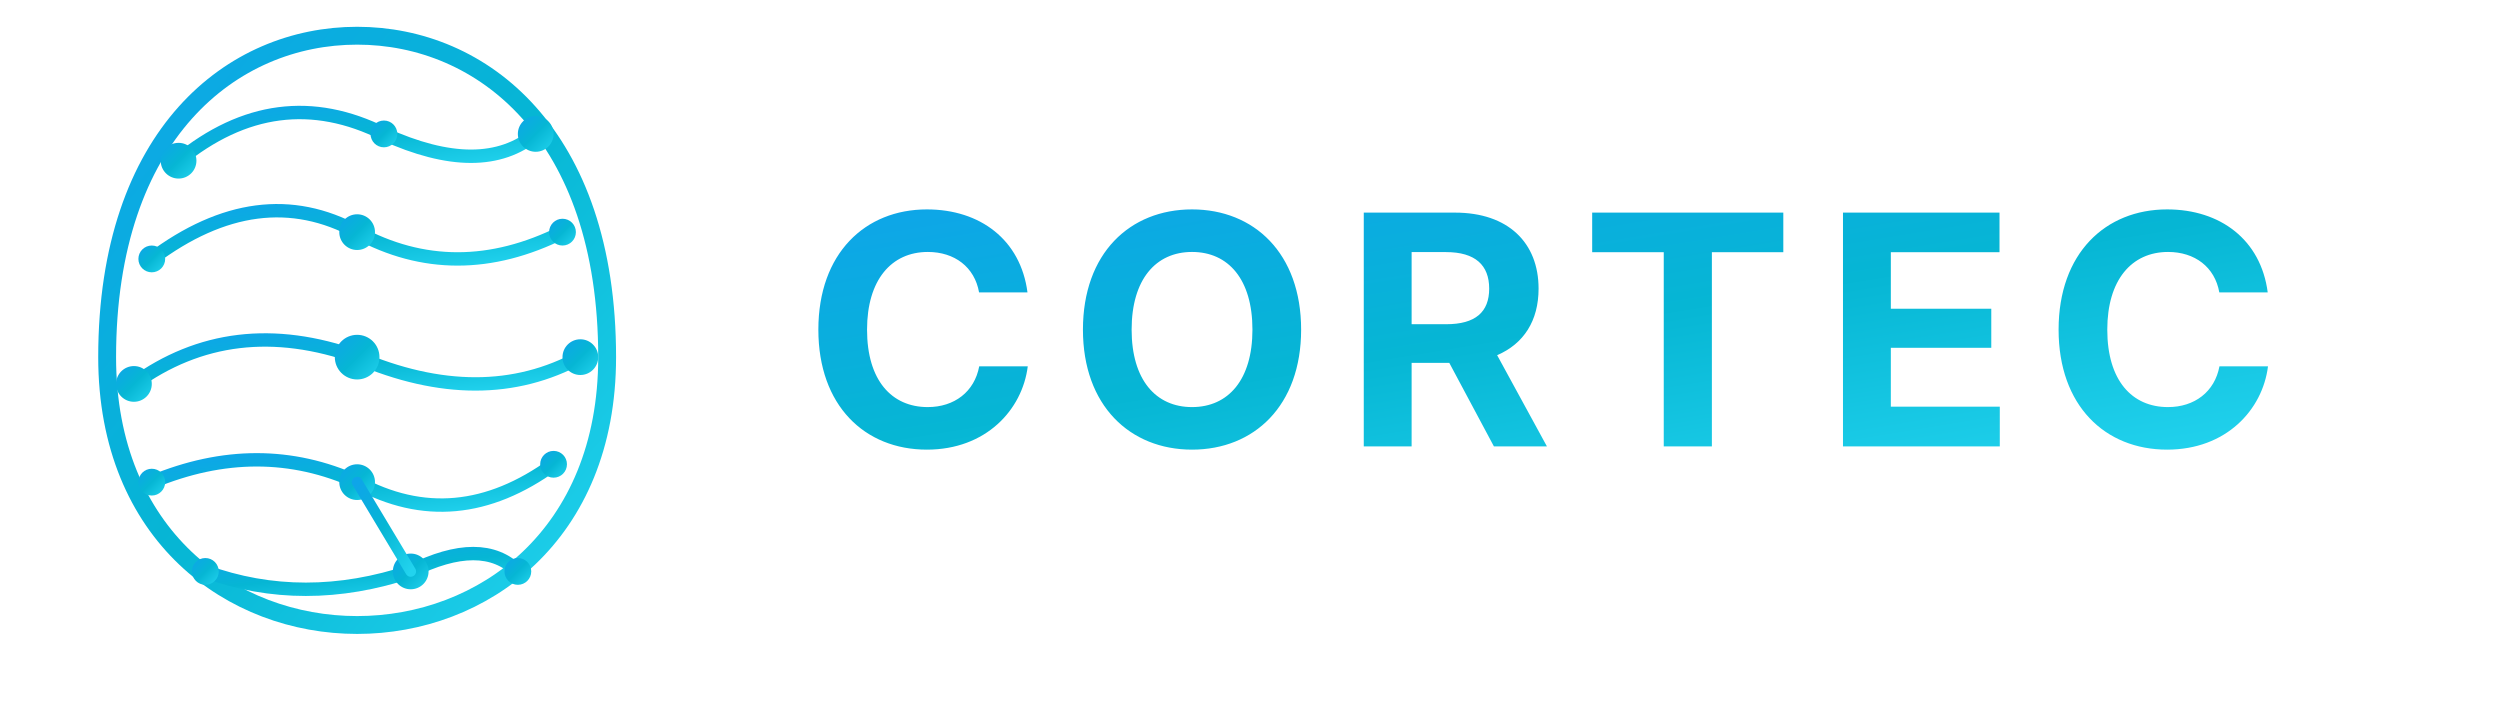
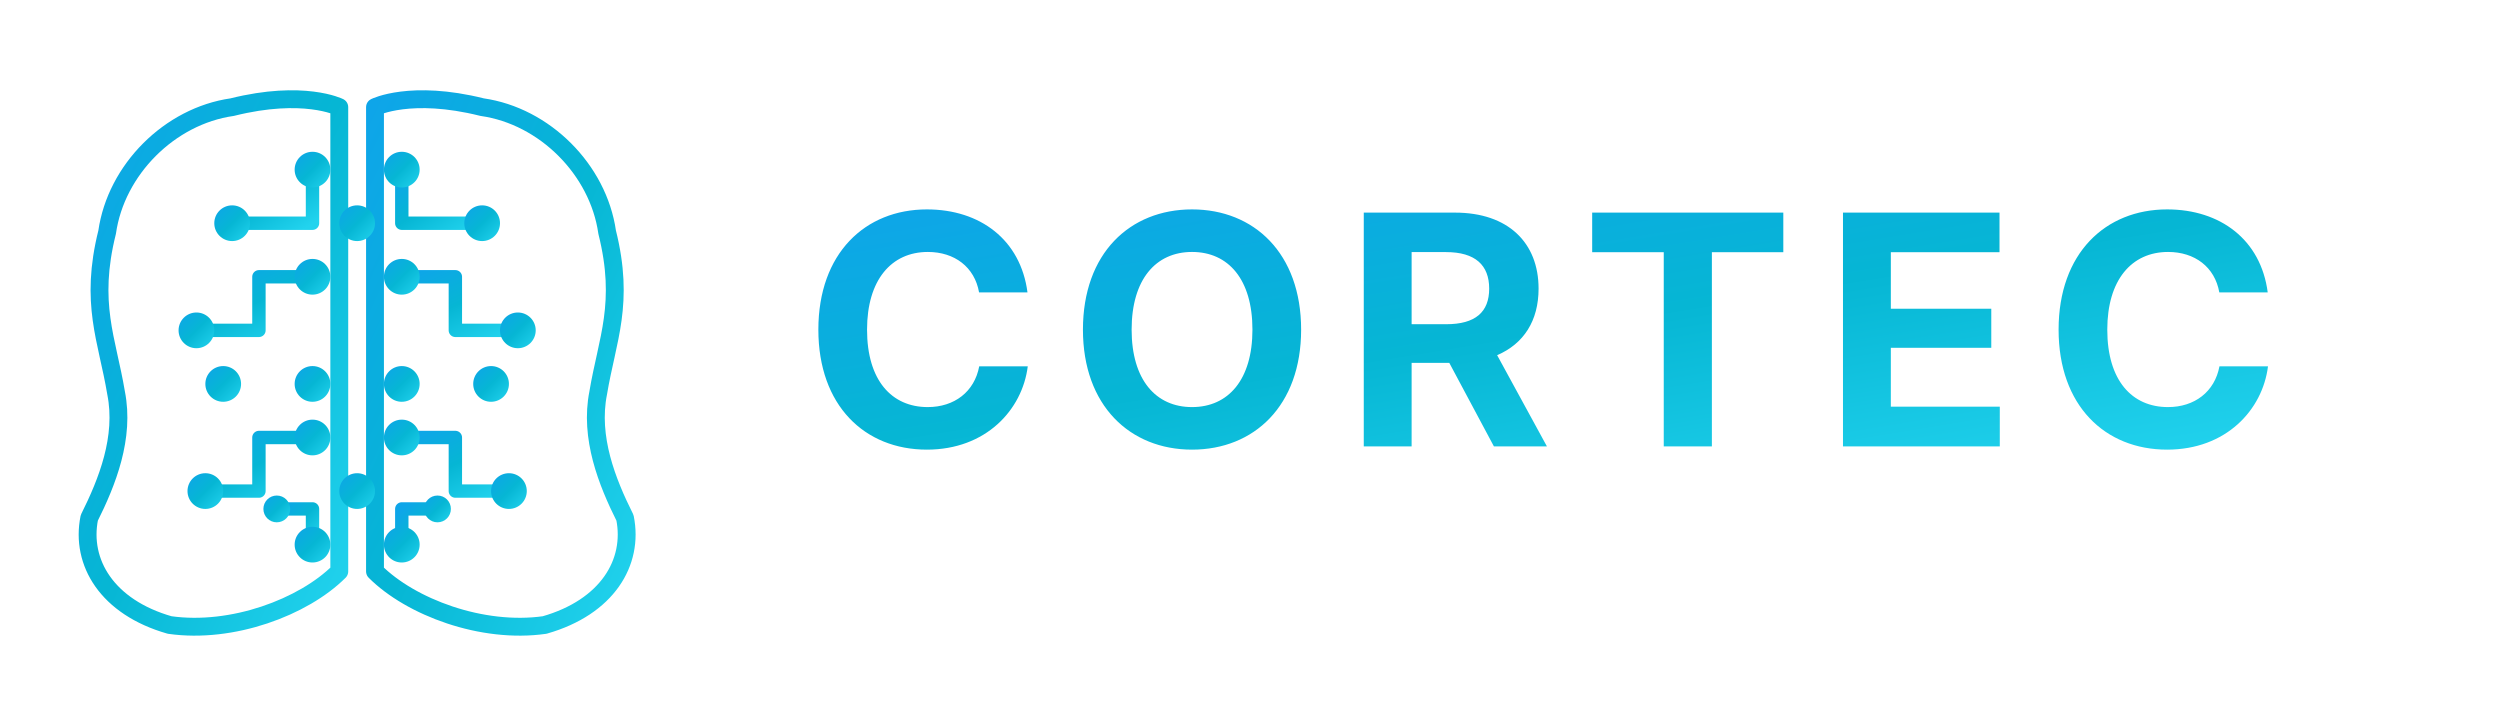
<svg xmlns="http://www.w3.org/2000/svg" viewBox="0 0 280 80" fill="none">
  <defs>
    <linearGradient id="cortecGradient" x1="0%" y1="0%" x2="100%" y2="100%">
      <stop offset="0%" stop-color="#0ea5e9" />
      <stop offset="50%" stop-color="#06b6d4" />
      <stop offset="100%" stop-color="#22d3ee" />
    </linearGradient>
  </defs>
  <g transform="translate(40, 40)">
-     <path d="M-28 0              C-28 -25, -14 -36, 0 -36              C14 -36, 28 -25, 28 0              C28 20, 14 30, 0 30              C-14 30, -28 20, -28 0Z" stroke="url(#cortecGradient)" stroke-width="2" fill="none" />
-     <path d="M-20 -22 Q-9 -31, 3 -25 Q14 -20, 20 -25" stroke="url(#cortecGradient)" stroke-width="1.5" fill="none" stroke-linecap="round" />
-     <path d="M-23 -11 Q-11 -20, 0 -14 Q11 -8, 23 -14" stroke="url(#cortecGradient)" stroke-width="1.5" fill="none" stroke-linecap="round" />
-     <path d="M-25 3 Q-14 -5, 0 0 Q14 6, 25 0" stroke="url(#cortecGradient)" stroke-width="1.5" fill="none" stroke-linecap="round" />
-     <path d="M-23 14 Q-11 9, 0 14 Q11 20, 22 12" stroke="url(#cortecGradient)" stroke-width="1.5" fill="none" stroke-linecap="round" />
-     <path d="M-17 24 Q-6 28, 6 24 Q14 20, 18 24" stroke="url(#cortecGradient)" stroke-width="1.5" fill="none" stroke-linecap="round" />
-     <circle cx="-20" cy="-22" r="2" fill="url(#cortecGradient)" />
-     <circle cx="3" cy="-25" r="1.5" fill="url(#cortecGradient)" />
-     <circle cx="20" cy="-25" r="2" fill="url(#cortecGradient)" />
-     <circle cx="-23" cy="-11" r="1.5" fill="url(#cortecGradient)" />
-     <circle cx="0" cy="-14" r="2" fill="url(#cortecGradient)" />
-     <circle cx="23" cy="-14" r="1.5" fill="url(#cortecGradient)" />
-     <circle cx="-25" cy="3" r="2" fill="url(#cortecGradient)" />
-     <circle cx="0" cy="0" r="2.5" fill="url(#cortecGradient)" />
-     <circle cx="25" cy="0" r="2" fill="url(#cortecGradient)" />
-     <circle cx="-23" cy="14" r="1.5" fill="url(#cortecGradient)" />
-     <circle cx="0" cy="14" r="2" fill="url(#cortecGradient)" />
-     <circle cx="22" cy="12" r="1.5" fill="url(#cortecGradient)" />
-     <circle cx="-17" cy="24" r="1.5" fill="url(#cortecGradient)" />
-     <circle cx="6" cy="24" r="2" fill="url(#cortecGradient)" />
-     <circle cx="18" cy="24" r="1.5" fill="url(#cortecGradient)" />
-     <line x1="0" y1="-25" x2="0" y2="-14" stroke="url(#cortecGradient)" stroke-width="1.2" stroke-linecap="round" />
-     <line x1="0" y1="-14" x2="0" y2="0" stroke="url(#cortecGradient)" stroke-width="1.2" stroke-linecap="round" />
-     <line x1="0" y1="0" x2="0" y2="14" stroke="url(#cortecGradient)" stroke-width="1.2" stroke-linecap="round" />
-     <line x1="0" y1="14" x2="6" y2="24" stroke="url(#cortecGradient)" stroke-width="1.2" stroke-linecap="round" />
+     <path d="M-2 -28              C-2 -28, -6 -30, -14 -28              C-21 -27, -27 -21, -28 -14              C-30 -6, -28 -2, -27 4              C-26 9, -28 14, -30 18              C-31 23, -28 28, -21 30              C-14 31, -6 28, -2 24              L-2 -28Z" stroke="url(#cortecGradient)" stroke-width="2" fill="none" stroke-linecap="round" stroke-linejoin="round" />
+     <path d="M2 -28              C2 -28, 6 -30, 14 -28              C21 -27, 27 -21, 28 -14              C30 -6, 28 -2, 27 4              C26 9, 28 14, 30 18              C31 23, 28 28, 21 30              C14 31, 6 28, 2 24              L2 -28Z" stroke="url(#cortecGradient)" stroke-width="2" fill="none" stroke-linecap="round" stroke-linejoin="round" />
+     <line x1="0" y1="-24" x2="0" y2="-15" stroke="url(#cortecGradient)" stroke-width="1.5" stroke-linecap="round" />
+     <line x1="0" y1="15" x2="0" y2="24" stroke="url(#cortecGradient)" stroke-width="1.5" stroke-linecap="round" />
+     <path d="M-5 -21 L-5 -15 L-14 -15" stroke="url(#cortecGradient)" stroke-width="1.5" fill="none" stroke-linecap="round" stroke-linejoin="round" />
+     <circle cx="-5" cy="-21" r="2" fill="url(#cortecGradient)" />
+     <circle cx="-14" cy="-15" r="2" fill="url(#cortecGradient)" />
+     <path d="M-5 -9 L-11 -9 L-11 -3 L-18 -3" stroke="url(#cortecGradient)" stroke-width="1.5" fill="none" stroke-linecap="round" stroke-linejoin="round" />
+     <circle cx="-5" cy="-9" r="2" fill="url(#cortecGradient)" />
+     <circle cx="-18" cy="-3" r="2" fill="url(#cortecGradient)" />
+     <path d="M-5 3 L-15 3" stroke="url(#cortecGradient)" stroke-width="1.5" fill="none" stroke-linecap="round" />
+     <circle cx="-5" cy="3" r="2" fill="url(#cortecGradient)" />
+     <circle cx="-15" cy="3" r="2" fill="url(#cortecGradient)" />
+     <path d="M-5 9 L-11 9 L-11 15 L-17 15" stroke="url(#cortecGradient)" stroke-width="1.5" fill="none" stroke-linecap="round" stroke-linejoin="round" />
+     <circle cx="-5" cy="9" r="2" fill="url(#cortecGradient)" />
+     <circle cx="-17" cy="15" r="2" fill="url(#cortecGradient)" />
+     <path d="M-5 21 L-5 17 L-9 17" stroke="url(#cortecGradient)" stroke-width="1.5" fill="none" stroke-linecap="round" stroke-linejoin="round" />
+     <circle cx="-5" cy="21" r="2" fill="url(#cortecGradient)" />
+     <circle cx="-9" cy="17" r="1.5" fill="url(#cortecGradient)" />
+     <path d="M5 -21 L5 -15 L14 -15" stroke="url(#cortecGradient)" stroke-width="1.5" fill="none" stroke-linecap="round" stroke-linejoin="round" />
+     <circle cx="5" cy="-21" r="2" fill="url(#cortecGradient)" />
+     <circle cx="14" cy="-15" r="2" fill="url(#cortecGradient)" />
+     <path d="M5 -9 L11 -9 L11 -3 L18 -3" stroke="url(#cortecGradient)" stroke-width="1.5" fill="none" stroke-linecap="round" stroke-linejoin="round" />
+     <circle cx="5" cy="-9" r="2" fill="url(#cortecGradient)" />
+     <circle cx="18" cy="-3" r="2" fill="url(#cortecGradient)" />
+     <path d="M5 3 L15 3" stroke="url(#cortecGradient)" stroke-width="1.5" fill="none" stroke-linecap="round" />
+     <circle cx="5" cy="3" r="2" fill="url(#cortecGradient)" />
+     <circle cx="15" cy="3" r="2" fill="url(#cortecGradient)" />
+     <path d="M5 9 L11 9 L11 15 L17 15" stroke="url(#cortecGradient)" stroke-width="1.5" fill="none" stroke-linecap="round" stroke-linejoin="round" />
+     <circle cx="5" cy="9" r="2" fill="url(#cortecGradient)" />
+     <circle cx="17" cy="15" r="2" fill="url(#cortecGradient)" />
+     <path d="M5 21 L5 17 L9 17" stroke="url(#cortecGradient)" stroke-width="1.5" fill="none" stroke-linecap="round" stroke-linejoin="round" />
+     <circle cx="5" cy="21" r="2" fill="url(#cortecGradient)" />
+     <circle cx="9" cy="17" r="1.5" fill="url(#cortecGradient)" />
+     <circle cx="0" cy="-15" r="2" fill="url(#cortecGradient)" />
+     <circle cx="0" cy="15" r="2" fill="url(#cortecGradient)" />
  </g>
  <text x="90" y="50" font-family="system-ui, -apple-system, 'Segoe UI', sans-serif" font-size="36" font-weight="700" fill="url(#cortecGradient)" letter-spacing="3">CORTEC</text>
</svg>
